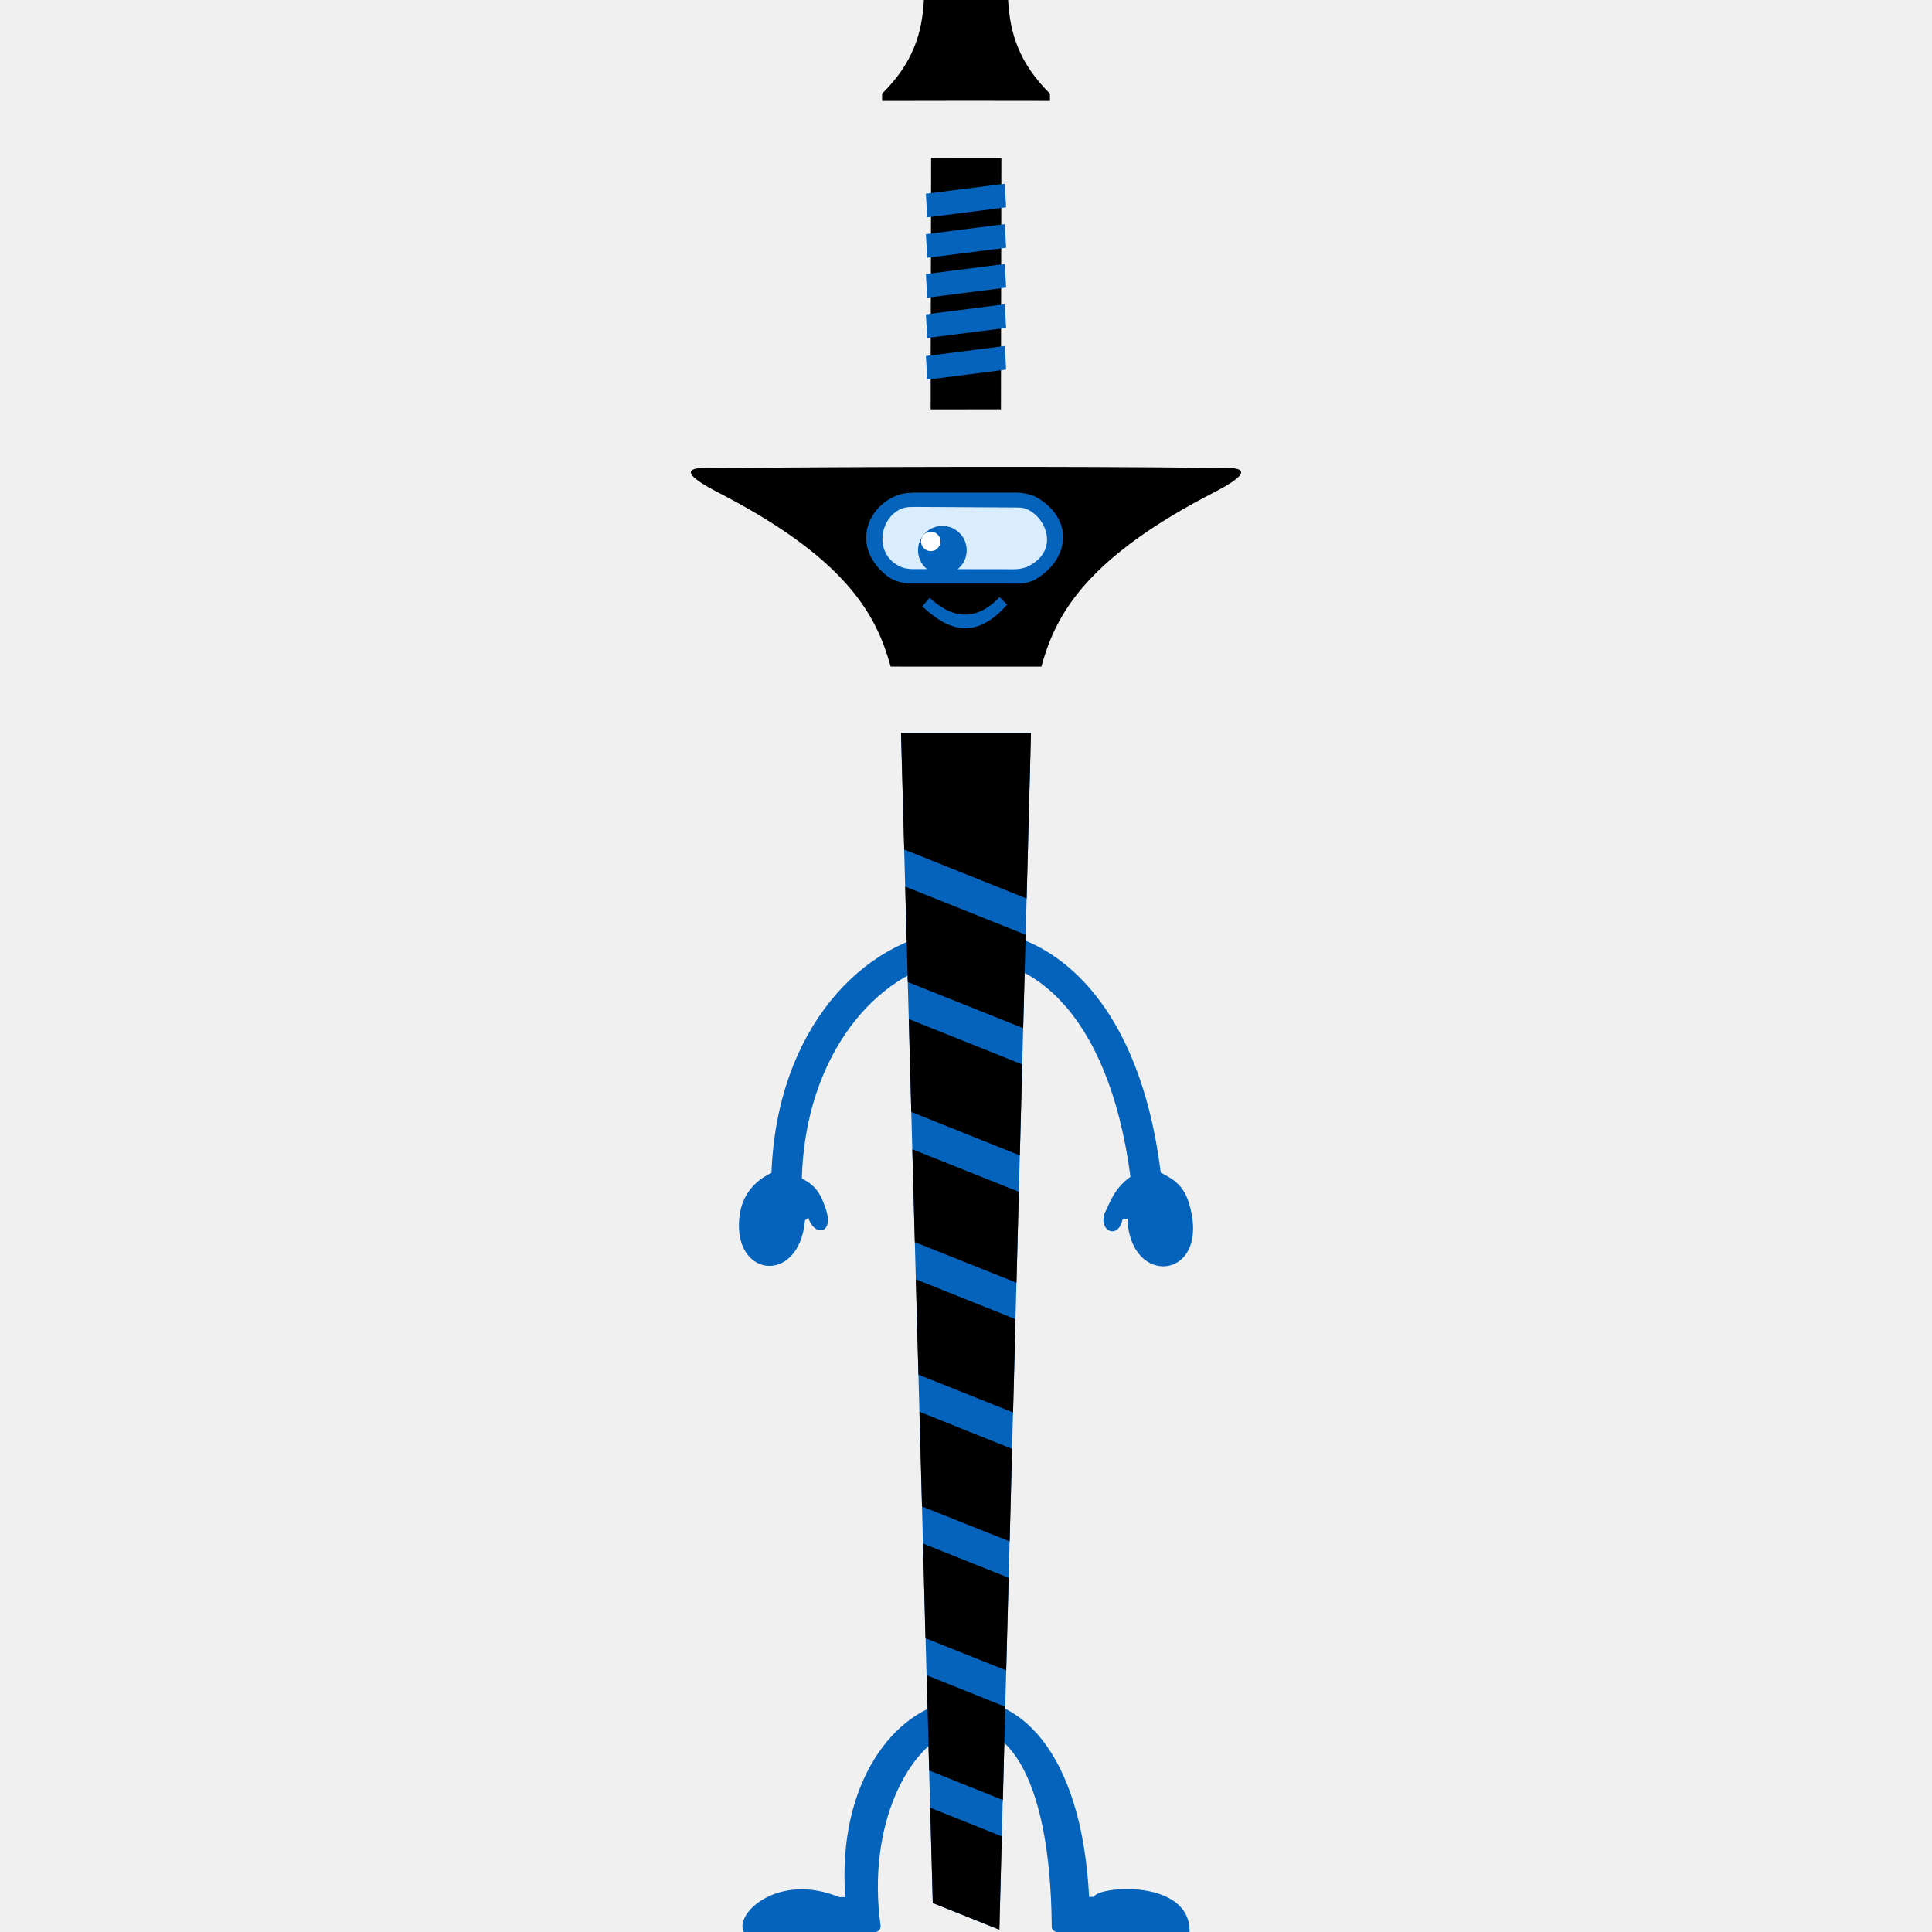
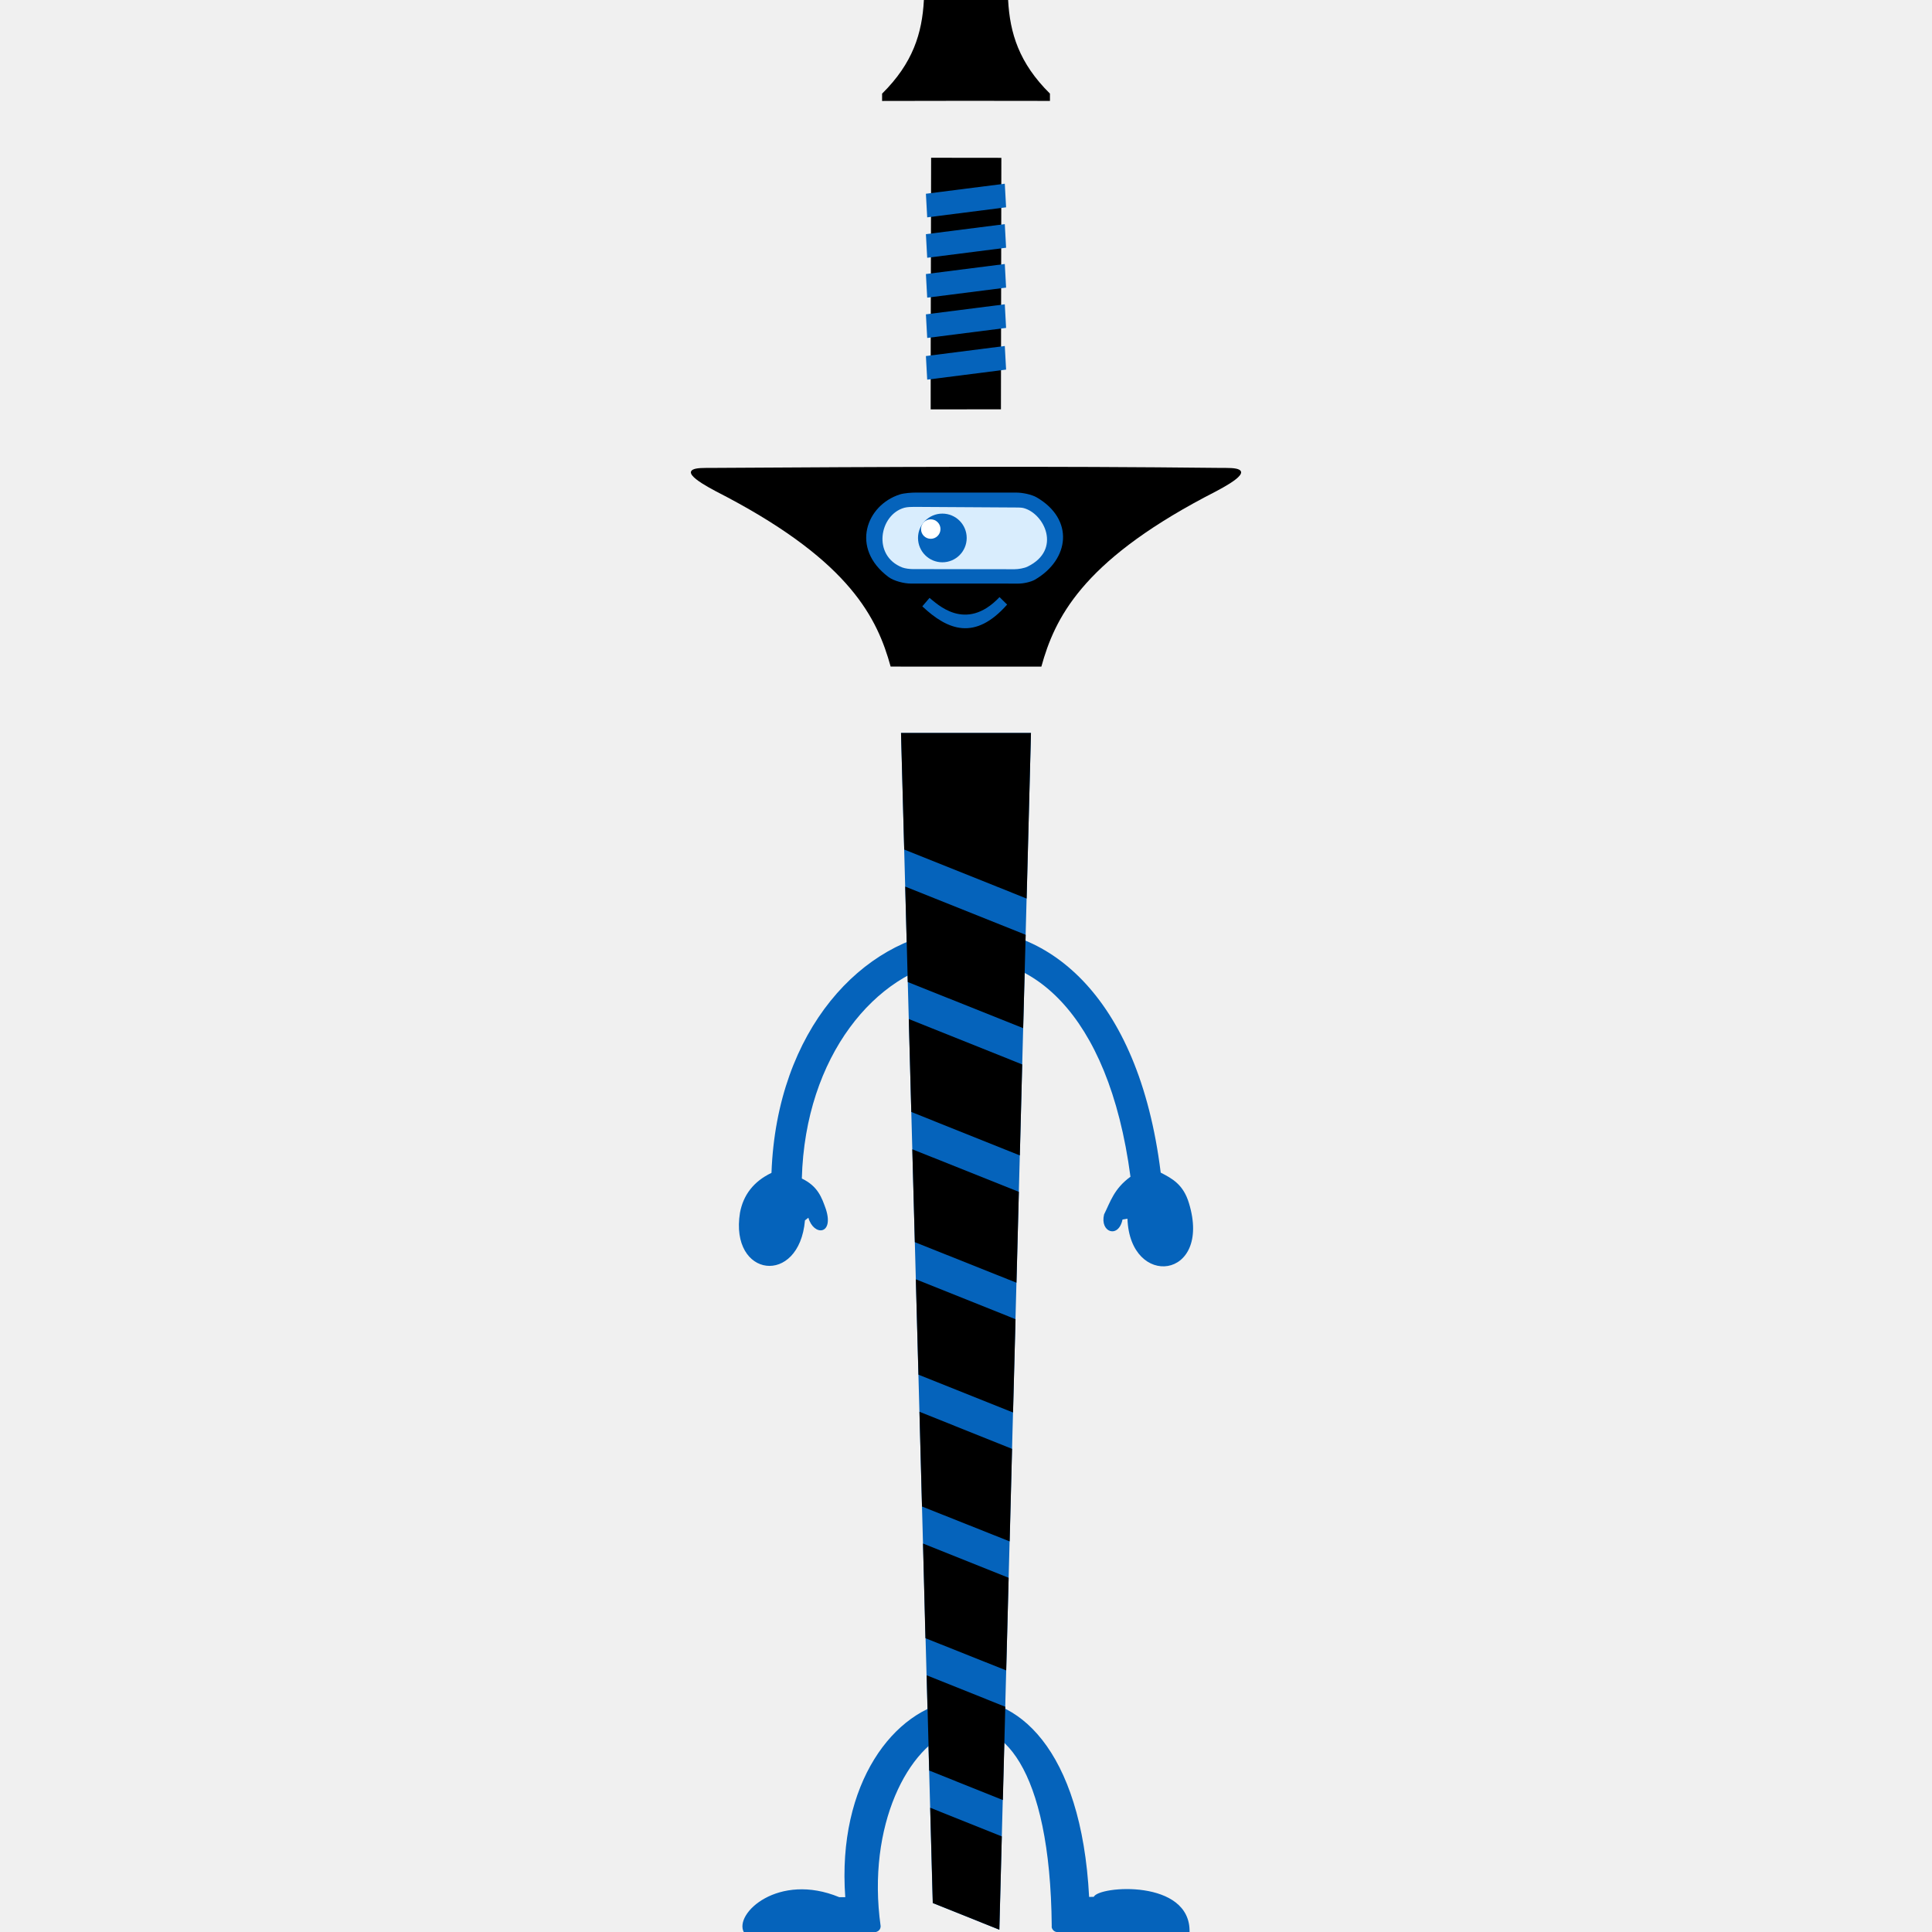
<svg xmlns="http://www.w3.org/2000/svg" width="200pt" height="200pt" viewBox="0 0 200 200" version="1.1" id="svg1" xml:space="preserve">
  <defs id="defs1" />
  <path style="display:inline;fill:#0563bb;stroke-width:0.798" d="m 109.524,200.011 c -0.497,0.022 -0.698,-0.445 -0.649,-0.618 -0.29,-33.131 -20.638,-20.907 -17.712,0 -0.006,0.351 -0.217,0.566 -0.591,0.63 l -13.569,-0.004 c -1.046,-1.928 3.585,-6.226 9.878,-3.624 h 0.621 c -1.71,-23.602 23.653,-30.698 25.243,-0.025 l 0.485,-0.012 c 0.503,-1.14 10.04,-1.875 9.913,3.657 z" id="path3" />
  <path style="display:inline;fill:#0563bb;fill-opacity:1;stroke-width:0.75" d="m 93.273,75.876 h 13.453 l -3.275,123.885 -6.894,-2.763 z" id="path16" />
  <path style="display:inline;fill:#0563bb;stroke-width:0.75" d="m 79.863,121.416 c -1.862,0.889 -2.919,2.3 -3.26,4.122 -1.092,6.733 6.127,7.634 6.727,0.795 l 0.353,-0.274 c 0.542,1.911 2.665,1.809 1.822,-0.859 -0.435,-1.235 -0.832,-2.4 -2.499,-3.2 0.677,-25.426 29.435,-34.747 34.02,-0.184 -1.706,1.239 -2.075,2.583 -2.733,3.904 -0.454,1.864 1.497,2.524 1.907,0.527 l 0.514,-0.085 c 0.253,7.266 8.771,6.307 6.368,-1.606 -0.585,-1.95 -1.742,-2.557 -2.926,-3.166 -4.605,-37.25 -39.2,-29.735 -40.293,0.026 z" id="path2" />
  <g id="g2" style="display:inline">
    <path id="path1" style="display:inline;fill:#000000;fill-opacity:1;fill-rule:evenodd;stroke:none;stroke-width:0.362" d="M 93.275 75.877 L 93.606 87.944 L 106.277 93.018 L 106.724 75.875 Z M 106.178 96.77 L 93.711 91.78 L 93.972 101.66 L 105.918 106.433 Z M 105.816 110.188 L 94.08 105.49 L 94.338 115.11 L 105.573 119.61 Z M 105.471 123.378 L 94.443 118.973 L 94.704 128.589 L 105.225 132.787 Z M 105.127 136.563 L 94.809 132.431 L 95.079 142.306 L 104.87 146.22 Z M 104.767 149.987 L 95.184 146.145 L 95.447 155.954 L 104.52 159.565 Z M 104.413 163.332 L 95.552 159.784 L 95.8 169.586 L 104.162 172.921 Z M 104.068 176.684 L 95.931 173.426 L 96.19 183.285 L 103.816 186.34 Z M 103.705 190.103 L 96.294 187.136 L 96.565 197.003 L 103.452 199.76 Z M 73.644,48.438 C 73.337,48.44,72.837,48.435,72.529,48.454 C 72.135,48.478,71.876,48.536,71.723,48.62 C 70.653,49.206,74.108,50.846,75.336,51.499 C 88.031,58.244,90.819,64.004,92.199,69.005 C 97.4,68.999,102.601,69.008,107.801,69.01 C 109.181,64.01,111.969,58.244,124.664,51.499 C 125.892,50.846,129.347,49.206,128.277,48.62 C 128.124,48.536,127.865,48.478,127.471,48.454 C 127.163,48.435,126.663,48.44,126.355,48.438 C 108.694,48.242,91.306,48.331,73.644,48.438 Z M 96.389 16.331 L 103.66 16.339 L 103.617 42.373 L 96.343 42.379 C 96.331 42.309 96.347 33.626 96.389 16.331 Z M 95.641,0.002 C 95.459,3.436,94.511,6.533,91.316,9.693 L 91.314,10.451 C 97.107,10.427,102.899,10.438,108.691,10.447 L 108.689,9.689 C 105.493,6.53,104.543,3.434,104.359,0 Z" />
    <path id="shape5-2-6-3-2" style="display:inline;fill:#0563bb;fill-opacity:1;fill-rule:evenodd;stroke:none;stroke-width:0.167" d="m 95.984,34.985 -0.135,-2.443 8.167,-1.04 0.135,2.443 z m 0,-4.172 -0.135,-2.443 8.167,-1.04 0.135,2.443 z m -2e-5,-4.128 -0.135,-2.443 8.167,-1.04 0.135,2.443 z m 0,-4.184 -0.135,-2.443 8.167,-1.04 0.135,2.443 z m 2e-5,16.8 -0.135,-2.443 8.167,-1.04 0.135,2.443 z" />
  </g>
  <path id="path5-6" style="display:inline;fill:#d9edfd;fill-opacity:1;stroke-width:0.709" d="M 95.267 51.173 C 94.816 51.173 94.087 51.22 93.658 51.357 C 90.39 52.398 88.778 56.601 92.544 59.433 C 93.074 59.831 94.088 60.081 94.75 60.079 C 98.194 60.071 101.772 60.081 105.269 60.082 C 105.744 60.082 106.485 59.93 106.895 59.69 C 110.271 57.715 110.753 53.796 107.051 51.644 C 106.551 51.353 105.643 51.176 105.064 51.175 Z" />
  <path style="display:inline;fill:#0563bb;stroke-width:0.75" d="M 96.224 61.894 L 95.478 62.769 C 98.118 65.252 100.931 66.354 104.258 62.585 L 103.471 61.812 C 99.925 65.562 96.921 62.416 96.224 61.894 Z" id="path4" />
-   <g id="g18" transform="translate(-2.855469)">
+   <g id="g18" transform="translate(-2.855469,-1.273313)">
    <circle style="display:inline;fill:#0563bb;fill-opacity:1;stroke-width:0.689" id="path15" cx="100.408" cy="56.962" r="2.52" />
    <circle style="display:inline;fill:#ffffff;fill-opacity:1;stroke-width:0.768" id="path14" cx="99.206" cy="56.042" r="1.008" />
  </g>
  <path transform="translate(0,-1.6045)" id="path5" style="display:inline;fill:#0563bb;stroke-width:0.75" d="M 93.149 52.789 C 89.692 53.89 87.987 58.337 91.971 61.332 C 92.531 61.753 93.604 62.018 94.305 62.016 C 97.948 62.007 101.732 62.017 105.431 62.019 C 105.933 62.019 106.717 61.858 107.15 61.605 C 110.722 59.515 111.232 55.369 107.316 53.092 C 106.787 52.784 105.828 52.597 105.215 52.597 L 94.852 52.595 C 94.375 52.595 93.603 52.645 93.149 52.789 ZM 105.952 54.197 C 108.113 54.752 109.938 58.521 106.373 60.261 C 106.025 60.431 105.412 60.532 105.024 60.531 L 94.491 60.516 C 94.186 60.516 93.697 60.46 93.412 60.35 C 90.275 59.137 91.027 54.884 93.622 54.166 C 93.901 54.089 94.373 54.075 94.663 54.077 L 105.395 54.142 C 105.55 54.143 105.802 54.158 105.952 54.197 Z" />
</svg>
